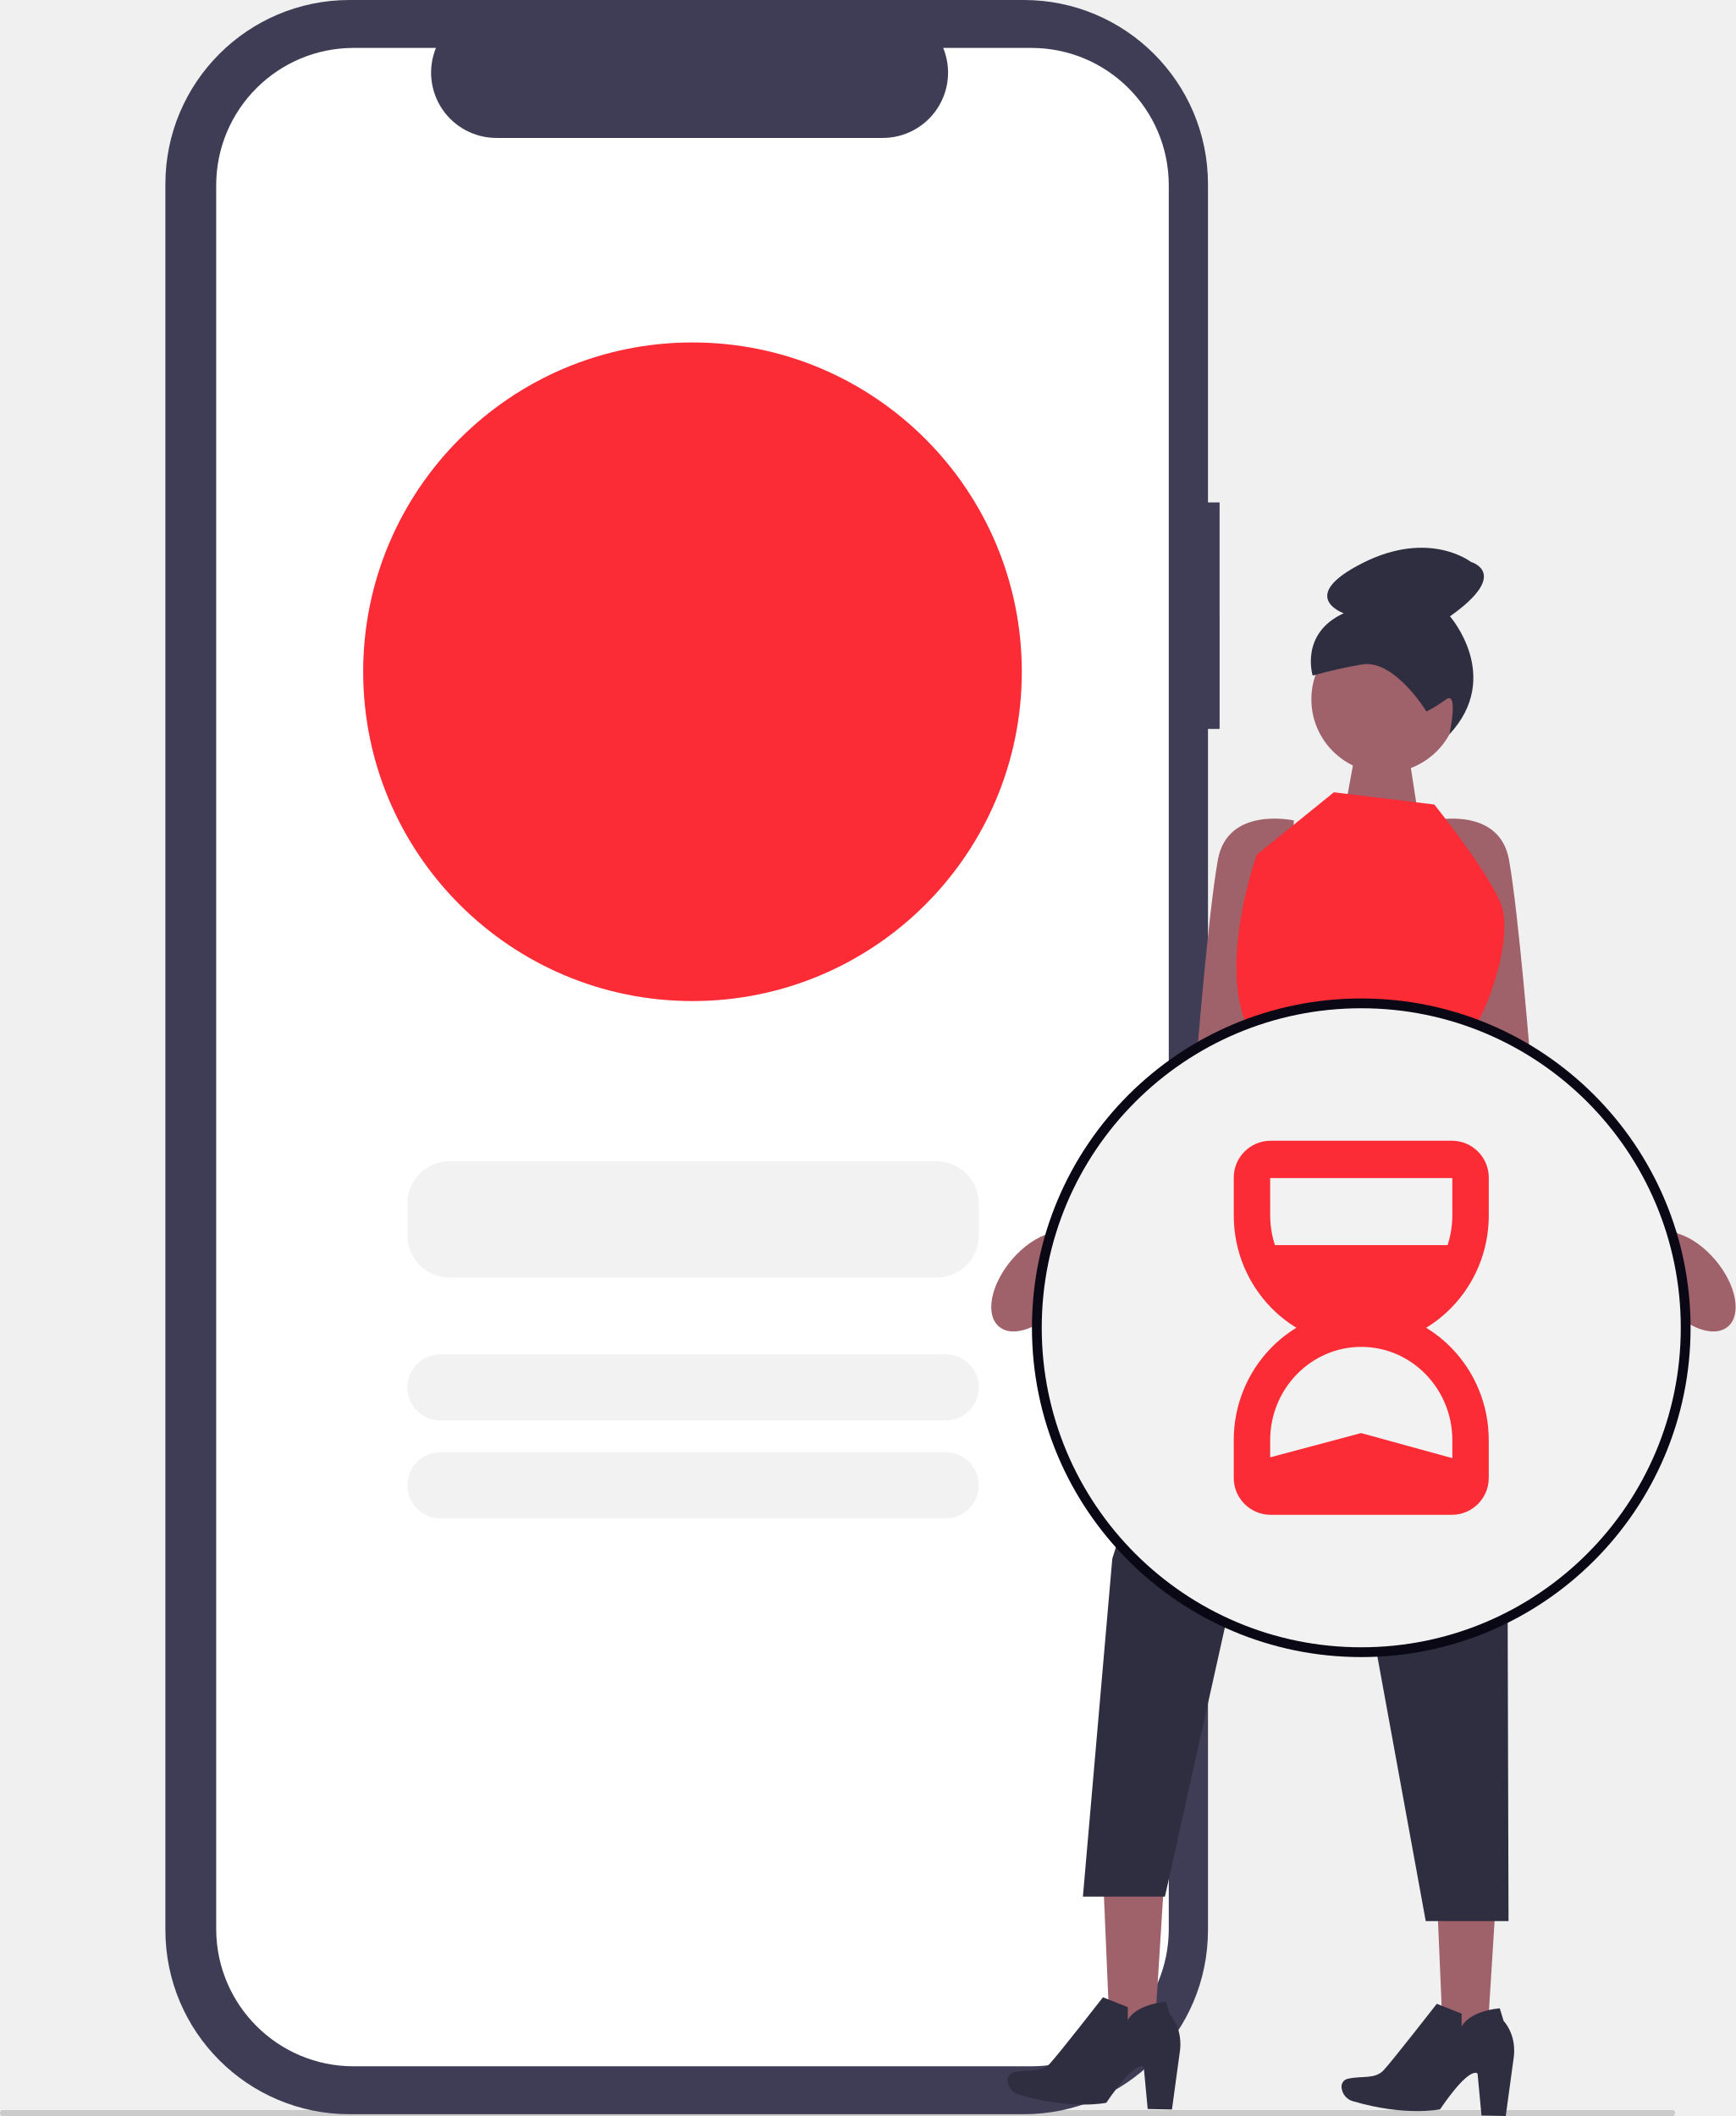
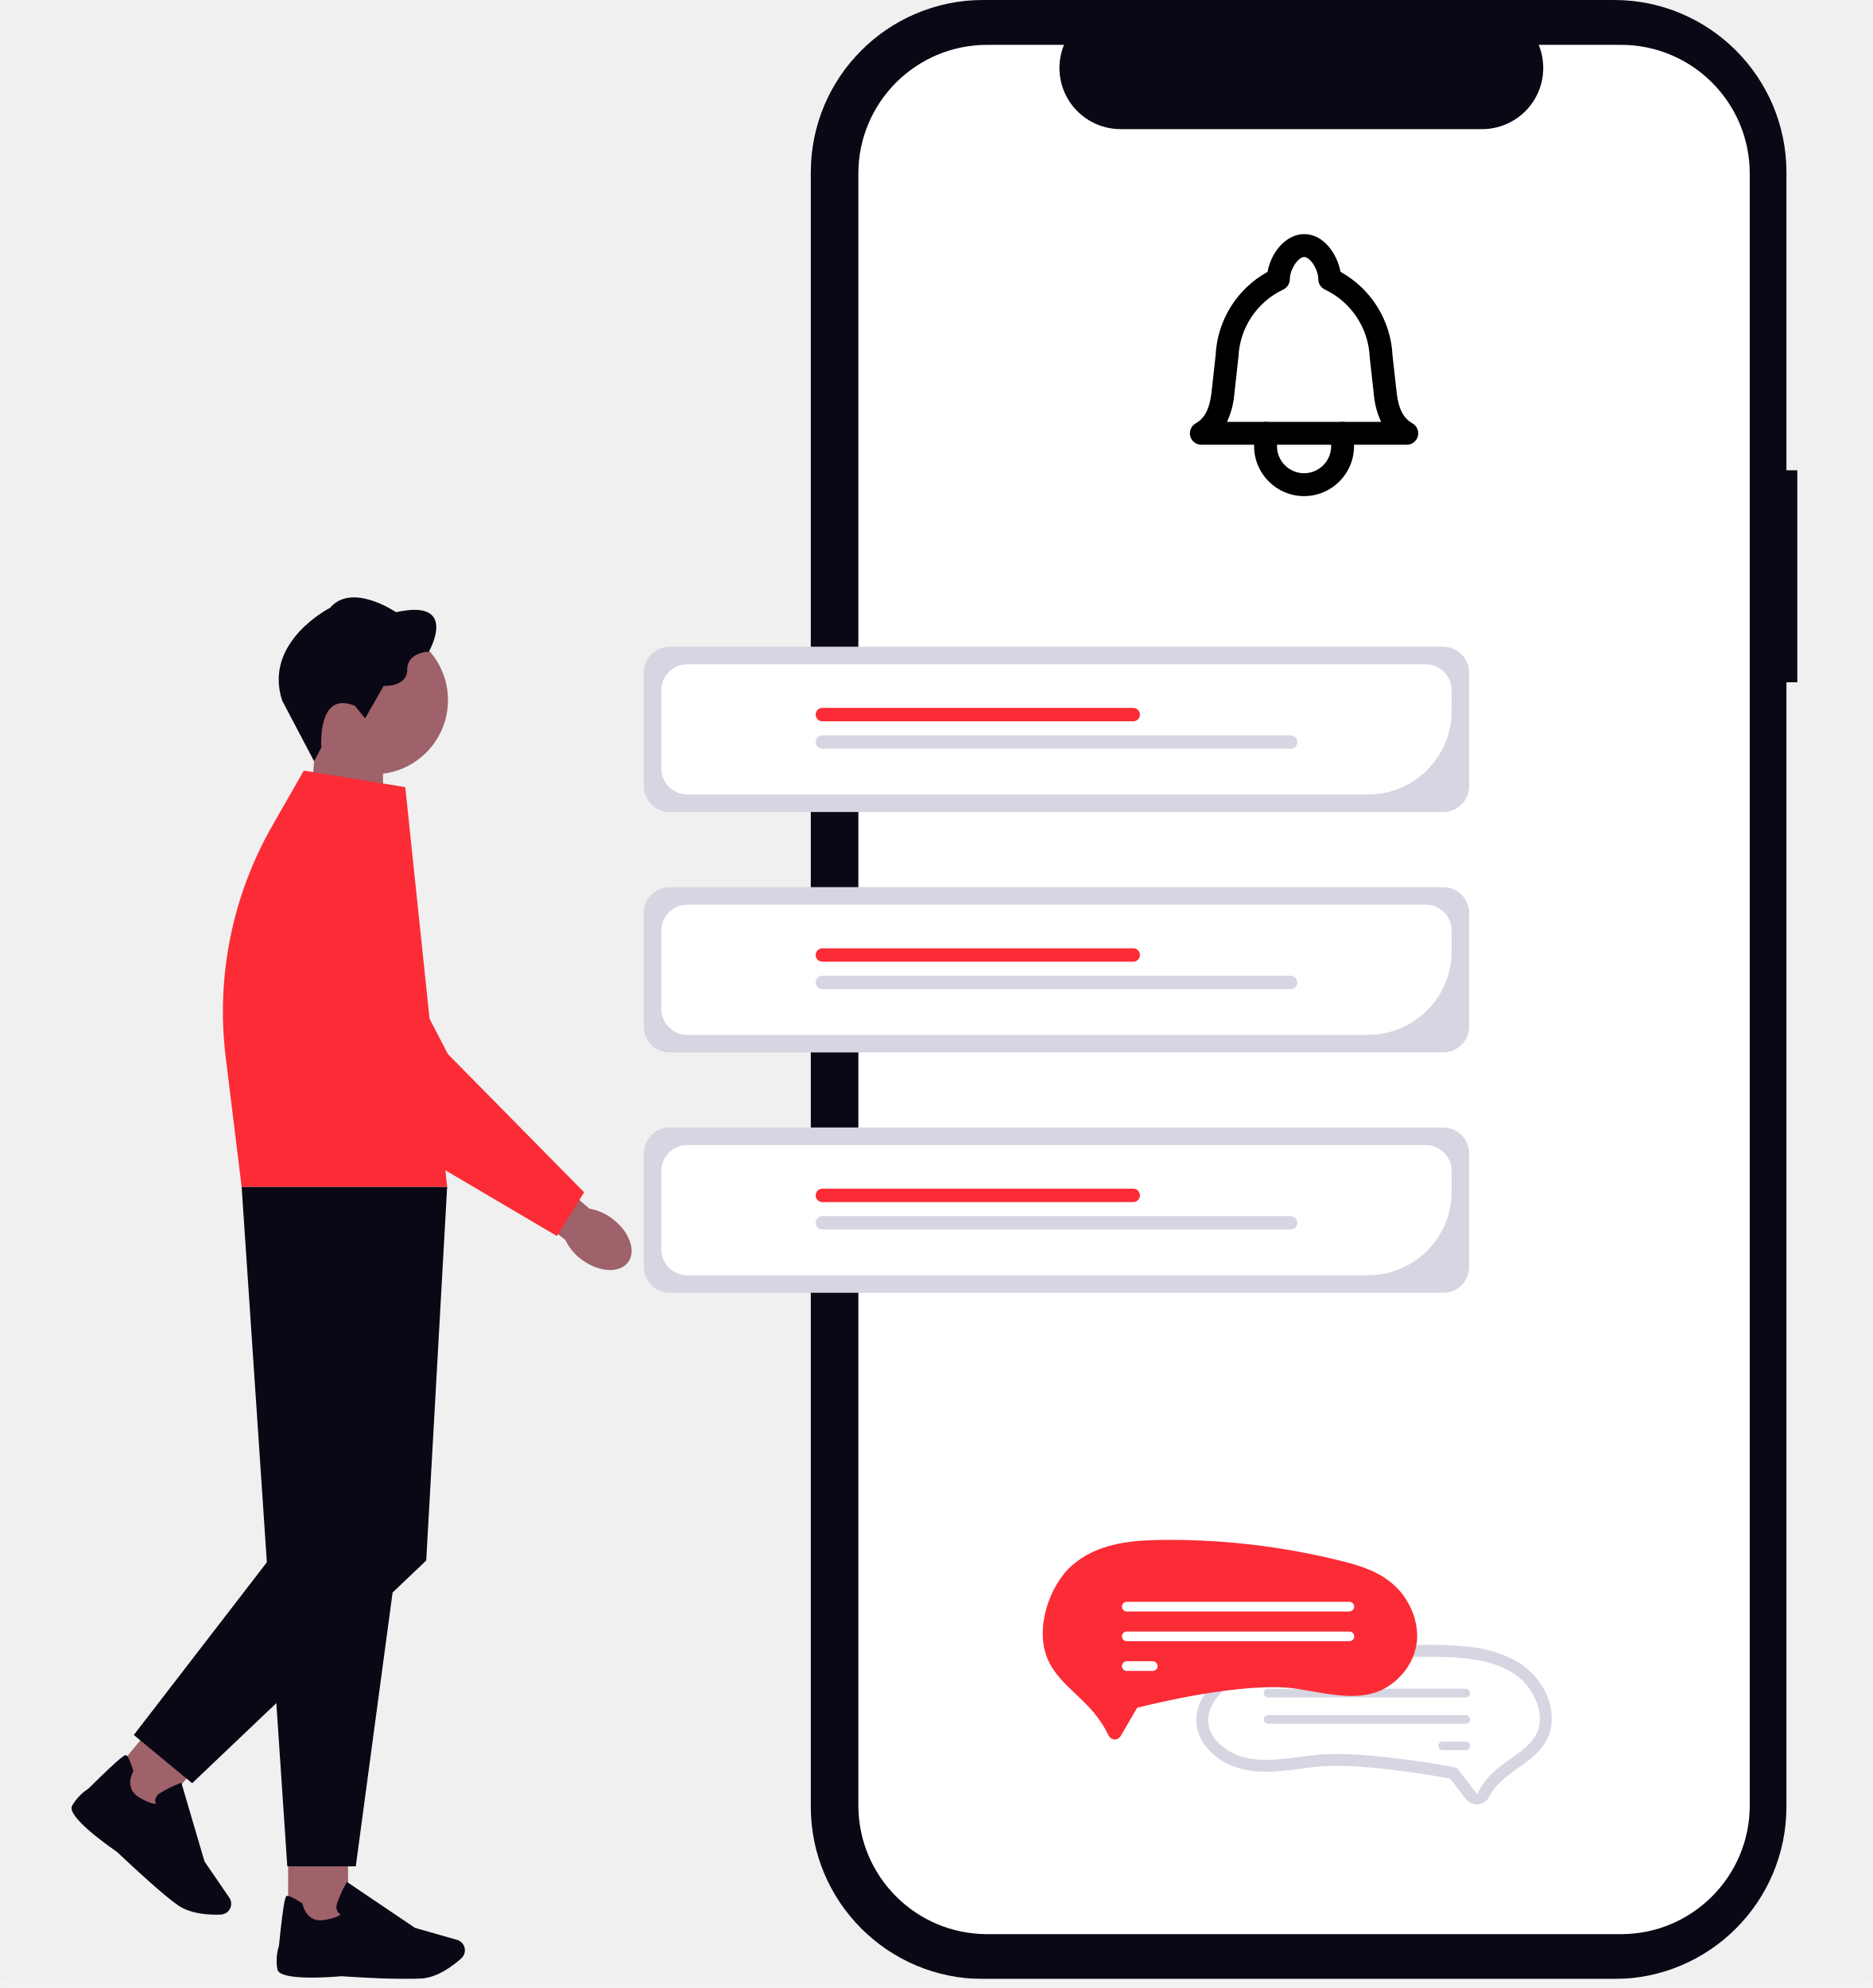
- <svg xmlns="http://www.w3.org/2000/svg" width="656.131" height="799.931" viewBox="0 0 656.131 799.931" role="img" artist="Katerina Limpitsouni" source="https://undraw.co/">
-   <g transform="translate(-232 -92)">
-     <path d="M632.432,712.957H.786c-.434,0-.786-.5-.786-1.122s.352-1.122.786-1.122H632.432c.434,0,.786.5.786,1.122S632.866,712.957,632.432,712.957Z" transform="translate(232 178.973)" fill="#cbcbcb" />
-     <path d="M484.219,189.932h-4.392V69.629A69.628,69.628,0,0,0,410.2,0H155.319A69.629,69.629,0,0,0,85.691,69.628v660a69.629,69.629,0,0,0,69.628,69.629H410.2a69.629,69.629,0,0,0,69.629-69.629h0V275.566h4.392Z" transform="translate(208.828 92)" fill="#3f3d56" />
-     <path d="M462.914,68.142V727.167a51.953,51.953,0,0,1-51.907,52h-256.2a51.963,51.963,0,0,1-52-51.926V68.142a51.963,51.963,0,0,1,51.926-52h31.141a24.7,24.7,0,0,0,22.874,34.03H354.773a24.7,24.7,0,0,0,22.874-34.03h33.267a51.953,51.953,0,0,1,52,51.906v.093Z" transform="translate(210.922 93.975)" fill="#fff" />
-     <g transform="translate(-364 -55.434)">
-       <path d="M587.47,295.943c-4.381-5.219-9.629-8.765-14.341-10.13l-55.418-62.647s-4.628-58.316-8.331-78.681-28.7-14.811-28.7-14.811l2.777,58.316L499.2,250.936l64.848,55.055a37.8,37.8,0,0,0,4.184,6.106c7.889,9.4,18.592,13.4,23.905,8.937s3.225-15.695-4.665-25.091Z" transform="translate(657.058 327.918)" fill="#9f616a" />
-       <path d="M413.325,295.943c4.381-5.219,9.629-8.765,14.34-10.13l55.418-62.647s4.628-58.316,8.331-78.681,28.7-14.811,28.7-14.811l-2.777,58.316L501.6,250.936l-64.848,55.055a37.787,37.787,0,0,1-4.183,6.106c-7.889,9.4-18.592,13.4-23.905,8.937s-3.225-15.695,4.665-25.091Z" transform="translate(565 327.918)" fill="#9f616a" />
-       <path d="M463.859,140.048l4.517-24.714,17.6-1.2,5.265,34.067Z" transform="translate(641.223 309.677)" fill="#9f616a" />
-       <g transform="translate(976.924 853.263)">
-         <path d="M448.085,308.22l-23.456-1.34,3.077,71.987,15.894.909Z" transform="translate(-388.704 -306.88)" fill="#9f616a" />
-         <path d="M447.109,328.974l9.4,3.715-.012,4.937s2.267-5.714,14.435-6.961l1.453,4.787s4.719,4.7,3.91,13.188l-3.1,22.743-9.177-.183-1.482-15.826s-2.528-3.591-14.172,13.473c0,0-12.827,2.8-32.691-2.971a5.914,5.914,0,0,1-4.591-5.5,3,3,0,0,1,2.633-3.107c5.072-1.162,10.024.311,13.3-3.2S447.109,328.974,447.109,328.974Z" transform="translate(-411.081 -279.748)" fill="#2f2e41" />
-       </g>
-       <g transform="translate(1103.143 853.263)">
-         <path d="M504.587,308.22l-23.456-1.34,3.077,71.987,15.894.909Z" transform="translate(-445.537 -306.88)" fill="#9f616a" />
-         <path d="M503.594,328.974l9.392,3.715-.012,4.937s2.266-5.714,14.428-6.961l1.452,4.787s4.717,4.7,3.908,13.188l-3.1,22.743-9.172-.183-1.481-15.826s-2.527-3.591-14.165,13.473c0,0-12.821,2.8-32.675-2.971a5.913,5.913,0,0,1-4.589-5.5,3,3,0,0,1,2.632-3.107c5.069-1.162,10.019.311,13.293-3.2S503.594,328.974,503.594,328.974Z" transform="translate(-467.583 -277.283)" fill="#2f2e41" />
-       </g>
-       <circle cx="27.77" cy="27.77" r="27.77" transform="translate(1091.741 384.026)" fill="#9f616a" />
-       <path d="M503.665,152.37s-12.209-19.977-24.431-17.772a171.146,171.146,0,0,0-18.593,4.2s-4.977-15.928,11.732-23.57c0,0-18-6.312,7.2-19.018s40.884-.392,40.884-.392,15.217,4.2-7.91,20.575c0,0,20.016,22.8-.2,44.581,0,0,3.569-16.584-1.286-13.184a56.528,56.528,0,0,1-7.394,4.585Z" transform="translate(631.592 264.042)" fill="#2f2e41" />
-       <path d="M522.126,129.144l-37.952-4.628-29.158,23.6s-14.5,40.405-3.7,64.8c.259.584.463,41.192.463,41.192H532.41s-.078-27.64,3-37.65a7.756,7.756,0,0,1,1.523-3.079c4.628-4.628,15.736-34.249,10.182-47.208S522.126,129.144,522.126,129.144Z" transform="translate(616.08 322.432)" fill="#fb2c36" />
-       <path d="M483.293,181.849l-50.911,161.99L421.274,471.58h31.01L478.665,353.1,515,284.51l35.871,196.327h31.3l-.754-265.664-17.088-33.324Z" transform="translate(584.101 392.839)" fill="#2f2e41" />
-       <g transform="translate(986.109 524.894)">
-         <circle cx="124.491" cy="124.491" r="124.491" fill="#090814" />
-         <circle cx="120.79" cy="120.79" r="120.79" transform="translate(3.7 3.7)" fill="#f2f2f2" />
-         <g transform="translate(76.288 53.781)">
-           <path d="M87.635,88.595H18.773A13.959,13.959,0,0,1,5,74.487V60.379C5,33.151,26.624,11,53.2,11s48.2,22.151,48.2,49.379V74.487A13.959,13.959,0,0,1,87.635,88.595ZM53.2,25.108c-18.986,0-34.431,15.822-34.431,35.27V74.487H87.644l-.009-14.108C87.635,40.93,72.189,25.108,53.2,25.108Z" transform="translate(-5 52.824)" fill="#fb2c36" />
-           <path d="M18.773,2H87.635a13.959,13.959,0,0,1,13.773,14.109V30.217c0,27.228-21.624,49.38-48.2,49.38S5,57.445,5,30.217V16.109A13.959,13.959,0,0,1,18.773,2ZM53.2,65.488c18.986,0,34.431-15.823,34.431-35.271V16.109H18.764l.009,14.108C18.773,49.666,34.218,65.488,53.2,65.488Z" transform="translate(-5 -2)" fill="#fb2c36" />
-           <path d="M0,0H74.977L69.609,21.213,37.8,26.623,4.489,20.856Z" transform="translate(9.792 39.458)" fill="#fb2c36" />
-           <path d="M0,22.787H74.977L73.321,8.378,38.341-1.237,2.311,8.378Z" transform="translate(9.792 111.752)" fill="#fb2c36" />
-         </g>
-       </g>
+ <svg xmlns="http://www.w3.org/2000/svg" width="753.989" height="800.132" viewBox="0 0 753.989 800.132" role="img" artist="Katerina Limpitsouni" source="https://undraw.co/">
+   <g transform="translate(-633 -135.401)">
+     <g transform="translate(661.796 375.837)">
+       <path d="M339.12,110.866l29.971,9.848V77.59H341.907Z" transform="translate(-243.686 -18.331)" fill="#9f616a" />
+       <ellipse cx="29.855" cy="29.855" rx="29.855" ry="29.855" transform="translate(91.84 11.481)" fill="#9f616a" />
+       <path d="M351.187,69.817l4.112,5,7.441-13.027s9.5.5,9.5-6.565,8.719-7.245,8.719-7.245,12.348-21.551-13.223-15.872c0,0-17.727-12.152-26.55-1.762,0,0-27.033,13.615-19.293,37.319l12.854,24.43,2.914-5.529S335.9,63.344,351.187,69.817Z" transform="translate(-237.094 -26.143)" fill="#090814" />
+       <rect width="24.119" height="34.221" transform="translate(87.21 501.136)" fill="#9f616a" />
+       <path d="M362.8,514.06c2.534,0,4.792-.058,6.5-.219,6.4-.587,12.52-5.321,15.6-8.086a4.367,4.367,0,0,0,1.106-4.93h0a4.332,4.332,0,0,0-2.822-2.5l-16.932-4.838-27.414-18.5-.311.553a48.854,48.854,0,0,0-3.709,8.328,3.706,3.706,0,0,0,.265,3.087,2.948,2.948,0,0,0,1.267,1.06c-.5.518-2.05,1.578-6.842,2.338-6.992,1.106-8.466-6.139-8.524-6.439l-.046-.242-.207-.138c-3.329-2.142-5.379-3.121-6.082-2.914-.438.127-1.175.357-3.168,20.088a20.285,20.285,0,0,0-.645,9.5c1.025,4.723,21.666,3.1,25.8,2.73.115.012,15.573,1.117,26.158,1.117h0Z" transform="translate(-227.976 42.007)" fill="#090814" />
+       <rect width="24.119" height="34.221" transform="matrix(-0.771, -0.637, 0.637, -0.771, 32.903, 491.586)" fill="#9f616a" />
+       <path d="M429.983,487.187c1.958,1.613,3.732,3.006,5.137,3.974,5.31,3.628,13.039,3.882,17.162,3.709a4.38,4.38,0,0,0,4-3.1h0a4.37,4.37,0,0,0-.576-3.732l-9.963-14.525-9.33-31.721-.587.23a49.012,49.012,0,0,0-8.167,4.054,3.714,3.714,0,0,0-1.762,2.546,2.939,2.939,0,0,0,.3,1.636c-.714.081-2.58-.092-6.761-2.557-6.093-3.594-2.615-10.125-2.453-10.4l.115-.219-.069-.23c-1.2-3.778-2.154-5.828-2.833-6.116-.426-.184-1.129-.484-15.239,13.465a20.1,20.1,0,0,0-6.554,6.911c-2.223,4.3,14.72,16.206,18.141,18.544.081.081,11.288,10.781,19.443,17.531h0Z" transform="translate(-392.198 35.281)" fill="#090814" />
+       <path d="M399.446,232.11H316.71l18.383,273.479h27.575l36.766-273.48h0Z" transform="translate(-248.229 5.13)" fill="#090814" />
+       <path d="M426.007,247.176l16.851-15.066-8.42,150.406L340.207,472.14l-23.5-19.408,54.908-71.241Z" transform="translate(-291.642 5.13)" fill="#090814" />
+       <path d="M390.129,93.315,349.273,86.68,336.58,108.864a150.668,150.668,0,0,0-18.752,93.114l6.416,52.213H406.98L390.129,93.315h0Z" transform="translate(-255.763 -16.951)" fill="#fb2c36" />
+       <path d="M300.064,246.982c6.865,5.195,9.618,13.039,6.151,17.531s-11.852,3.928-18.717-1.267a20.682,20.682,0,0,1-6.473-7.844l-28.8-22.369L263.54,219.35l27.195,23.509a21.182,21.182,0,0,1,9.353,4.124h-.023Z" transform="translate(-82.226 3.192)" fill="#9f616a" />
+       <path d="M403.463,251.421,348.635,195.8,315.889,132.99a24.943,24.943,0,1,0-42.606,25.755l47.1,67.728.069.1,72.059,42.434,10.942-17.6h.012Z" transform="translate(-197.085 -11.958)" fill="#fb2c36" />
    </g>
-     <circle cx="124.491" cy="124.491" r="124.491" transform="translate(369.293 221.46)" fill="#fb2c36" />
-     <rect width="216" height="44" rx="16" transform="translate(386 531)" fill="#f2f2f2" />
-     <rect width="216" height="25" rx="12.5" transform="translate(386 604)" fill="#f2f2f2" />
-     <rect width="216" height="25" rx="12.5" transform="translate(386 641)" fill="#f2f2f2" />
+     <g transform="translate(959.417 135.401)">
+       <path d="M663.52,268.471h-4.38V148.58a69.39,69.39,0,0,0-69.39-69.39h-254a69.39,69.39,0,0,0-69.39,69.39V806.3a69.39,69.39,0,0,0,69.39,69.39h254a69.39,69.39,0,0,0,69.39-69.39v-452.5h4.38Z" transform="translate(-266.362 -79.19)" fill="#090814" />
+       <path d="M590.9,95.686H557.751a24.619,24.619,0,0,1-22.8,33.918H389.428a24.619,24.619,0,0,1-22.8-33.918H335.669a51.82,51.82,0,0,0-51.82,51.82V804.264a51.819,51.819,0,0,0,51.818,51.819H590.893a51.82,51.82,0,0,0,51.82-51.82V147.506A51.819,51.819,0,0,0,590.9,95.686Z" transform="translate(-264.702 -77.63)" fill="#fff" />
+     </g>
+     <path d="M996.259,449.177H684.893a10.476,10.476,0,0,1-10.464-10.464v-45.6a10.476,10.476,0,0,1,10.464-10.464H996.259a10.476,10.476,0,0,1,10.464,10.464v45.6a10.476,10.476,0,0,1-10.464,10.465Z" transform="translate(217.75 13.047)" fill="#d6d6e3" />
+     <path d="M965.076,441.187H691.023a10.476,10.476,0,0,1-10.464-10.464v-31.48a10.476,10.476,0,0,1,10.464-10.464H988.27a10.477,10.477,0,0,1,10.464,10.464v8.285a33.7,33.7,0,0,1-33.659,33.659Z" transform="translate(218.68 13.979)" fill="#fff" />
+     <path d="M862.352,409.422H737.207a2.7,2.7,0,0,1,0-5.4H862.352a2.7,2.7,0,1,1,0,5.4Z" transform="translate(226.872 16.293)" fill="#fb2c36" />
+     <path d="M925.7,419h-188.5a2.7,2.7,0,1,1,0-5.4H925.7a2.7,2.7,0,1,1,0,5.4Z" transform="translate(226.872 17.748)" fill="#d6d6e3" />
+     <path d="M996.259,533.177H684.893a10.476,10.476,0,0,1-10.464-10.464v-45.6a10.477,10.477,0,0,1,10.464-10.464H996.259a10.476,10.476,0,0,1,10.464,10.464v45.6a10.476,10.476,0,0,1-10.464,10.464Z" transform="translate(217.75 25.801)" fill="#d6d6e3" />
+     <path d="M965.076,525.187H691.023a10.476,10.476,0,0,1-10.464-10.464v-31.48a10.476,10.476,0,0,1,10.464-10.464H988.27a10.477,10.477,0,0,1,10.464,10.464v8.285a33.7,33.7,0,0,1-33.659,33.659Z" transform="translate(218.68 26.733)" fill="#fff" />
+     <path d="M862.352,493.422H737.207a2.7,2.7,0,0,1,0-5.4H862.352a2.7,2.7,0,1,1,0,5.4Z" transform="translate(226.872 29.047)" fill="#fb2c36" />
+     <path d="M925.7,503h-188.5a2.7,2.7,0,1,1,0-5.4H925.7a2.7,2.7,0,1,1,0,5.4Z" transform="translate(226.872 30.502)" fill="#d6d6e3" />
+     <path d="M996.259,617.177H684.893a10.476,10.476,0,0,1-10.464-10.464v-45.6a10.476,10.476,0,0,1,10.464-10.464H996.259a10.477,10.477,0,0,1,10.464,10.464v45.6a10.476,10.476,0,0,1-10.464,10.464Z" transform="translate(217.75 38.555)" fill="#d6d6e3" />
+     <path d="M965.076,609.187H691.023a10.476,10.476,0,0,1-10.464-10.464v-31.48a10.477,10.477,0,0,1,10.464-10.464H988.27a10.477,10.477,0,0,1,10.464,10.464v8.285A33.7,33.7,0,0,1,965.076,609.187Z" transform="translate(218.68 39.486)" fill="#fff" />
+     <path d="M862.352,577.422H737.207a2.7,2.7,0,1,1,0-5.4H862.352a2.7,2.7,0,1,1,0,5.4Z" transform="translate(226.872 41.801)" fill="#fb2c36" />
+     <path d="M925.7,587h-188.5a2.7,2.7,0,1,1,0-5.4H925.7a2.7,2.7,0,1,1,0,5.4Z" transform="translate(226.872 43.256)" fill="#d6d6e3" />
+     <g transform="translate(1112.037 229.628)">
+       <path d="M87.317,81.006H4.607a4.607,4.607,0,0,1-2.27-8.616c3.607-2.042,5.555-5.76,6.317-12.053l1.713-15.462a40.528,40.528,0,0,1,20.9-33.451c1.282-7.567,7.268-15.2,14.736-15.2,7.94,0,13.372,8.184,14.625,15.183A40.7,40.7,0,0,1,81.58,45.167l1.7,15.215c.757,6.25,2.7,9.967,6.307,12.008a4.607,4.607,0,0,1-2.27,8.616ZM14.934,71.791H76.99a31.973,31.973,0,0,1-2.863-10.347L72.4,45.891a31.658,31.658,0,0,0-18.068-27.36,4.607,4.607,0,0,1-2.638-4.165c0-3.836-3.242-8.923-5.686-8.923-2.466,0-5.731,5.017-5.776,8.844a4.615,4.615,0,0,1-2.725,4.285A31.516,31.516,0,0,0,19.548,45.6L17.807,61.4A32.117,32.117,0,0,1,14.934,71.791Z" transform="translate(0 3.771)" />
+       <path d="M25.115,42.892A20.138,20.138,0,0,1,5,22.777V17.607a4.607,4.607,0,1,1,9.215,0v5.169a10.9,10.9,0,1,0,21.8,0V17.607a4.607,4.607,0,0,1,9.215,0v5.169A20.138,20.138,0,0,1,25.115,42.892Z" transform="translate(20.847 62.562)" />
+     </g>
+     <path d="M650,259.482a17.1,17.1,0,0,0,2.211,7.289,24.671,24.671,0,0,0,12.262,10.17c6.2,2.538,13.117,2.616,19.7,2.05,6.114-.526,12.165-1.744,18.3-2a127.518,127.518,0,0,1,14.229.339c9.182.652,18.326,1.861,27.412,3.327q3.691.588,7.366,1.264a3.646,3.646,0,0,1,.684.127c.044.018.116,0,.157.03.074.047-.3-.118-.073.069a6.788,6.788,0,0,1,.839,1.08l3.355,4.318a20.406,20.406,0,0,0,3.1,3.719,5.611,5.611,0,0,0,6.211.433,6.207,6.207,0,0,0,2.31-2.624,22.64,22.64,0,0,1,2.747-3.965c3.992-4.657,9.54-7.521,14.18-11.44a25.258,25.258,0,0,0,5.671-6.483,18.332,18.332,0,0,0,2.343-7.28,24.35,24.35,0,0,0-3.73-14.949,29.862,29.862,0,0,0-12.122-11.1,52.331,52.331,0,0,0-18.06-4.949,163.637,163.637,0,0,0-19.95-.661q-11.188.125-22.335.984-11.163.864-22.237,2.456a194.042,194.042,0,0,0-21.19,3.882c-6.126,1.592-12.235,4.081-16.81,8.59C652.5,248.178,649.67,253.664,650,259.482Z" transform="translate(464.641 569.208)" fill="#d6d6e3" />
+     <path d="M688.491,244.693c-6.613,1.22-13.535,2.714-19.084,6.332-5.488,3.579-8.825,9.205-8.5,14.334.474,7.491,8.439,13.094,15.693,14.561,6.948,1.405,14.186.454,21.848-.555,1.7-.223,3.449-.454,5.184-.654,18.862-2.18,54.278,4.535,55.777,4.822l1.557.3,8.244,10.609a29.9,29.9,0,0,1,8.6-10.663c1.586-1.267,3.241-2.444,4.841-3.583,4.083-2.9,7.939-5.646,10.068-9.414,4.635-8.205-.842-19.647-8.657-24.783-8.8-5.787-20.407-6.694-31.634-6.814q-1.754-.019-3.51-.019a333.633,333.633,0,0,0-60.383,5.517Z" transform="translate(458.516 563.065)" fill="#fff" />
+     <path d="M711.786,270.216a1.732,1.732,0,0,1,1.73-1.734H793.13a1.732,1.732,0,1,1,0,3.464H713.516A1.732,1.732,0,0,1,711.786,270.216Z" transform="translate(429.944 546.61)" fill="#d6d6e3" />
+     <path d="M711.786,294.453a1.732,1.732,0,0,1,1.73-1.734h79.617a1.732,1.732,0,0,1,0,3.464H713.516A1.732,1.732,0,0,1,711.786,294.453Z" transform="translate(429.944 533.006)" fill="#d6d6e3" />
+     <path d="M872.12,318.69a1.732,1.732,0,0,1,1.73-1.734h9.278a1.732,1.732,0,0,1,0,3.464h-9.278A1.732,1.732,0,0,1,872.12,318.69Z" transform="translate(339.945 519.401)" fill="#d6d6e3" />
+     <path d="M538.081,258.042c-.043,0-.087,0-.131,0a3.131,3.131,0,0,1-2.558-1.94,45.565,45.565,0,0,0-7.566-10.93c-1.776-1.893-3.631-3.652-5.426-5.355-4.629-4.389-8.989-8.523-11.409-14.236-5.276-12.456.937-29.8,9.814-37.585,9.957-8.726,23.053-10.095,35.722-10.274q1.975-.028,3.952-.028h0a285.784,285.784,0,0,1,68.057,8.3c7.465,1.837,15.279,4.087,21.559,9.547,6.242,5.428,10.036,13.976,9.666,21.777-.541,11.389-9.594,19.9-17.838,22.123-7.858,2.119-16.021.687-24.662-.83-1.908-.334-3.88-.681-5.831-.981-21.2-3.268-61.026,6.8-62.711,7.235l-1.672.427-6.486,11.13a2.925,2.925,0,0,1-2.481,1.625Z" transform="translate(543.744 577.478)" fill="#fb2c36" />
+     <path d="M673.283,215.085H583.677a1.95,1.95,0,0,1,0-3.9h89.606a1.95,1.95,0,0,1,0,3.9Z" transform="translate(502.948 568.904)" fill="#fff" />
+     <path d="M673.281,242.364H583.675a1.95,1.95,0,0,1,0-3.9h89.61a1.95,1.95,0,1,1,0,3.9Z" transform="translate(502.951 553.592)" fill="#fff" />
+     <path d="M594.12,269.643H583.677a1.95,1.95,0,0,1,0-3.9H594.12a1.95,1.95,0,1,1,0,3.9Z" transform="translate(502.948 538.28)" fill="#fff" />
+     <path d="M15.18,489a1.677,1.677,0,0,0,1.506,1.814H767.663a1.845,1.845,0,0,0,0-3.628H16.686A1.677,1.677,0,0,0,15.18,489Z" transform="translate(617.82 444.714)" fill="#f2f2f2" />
  </g>
</svg>
